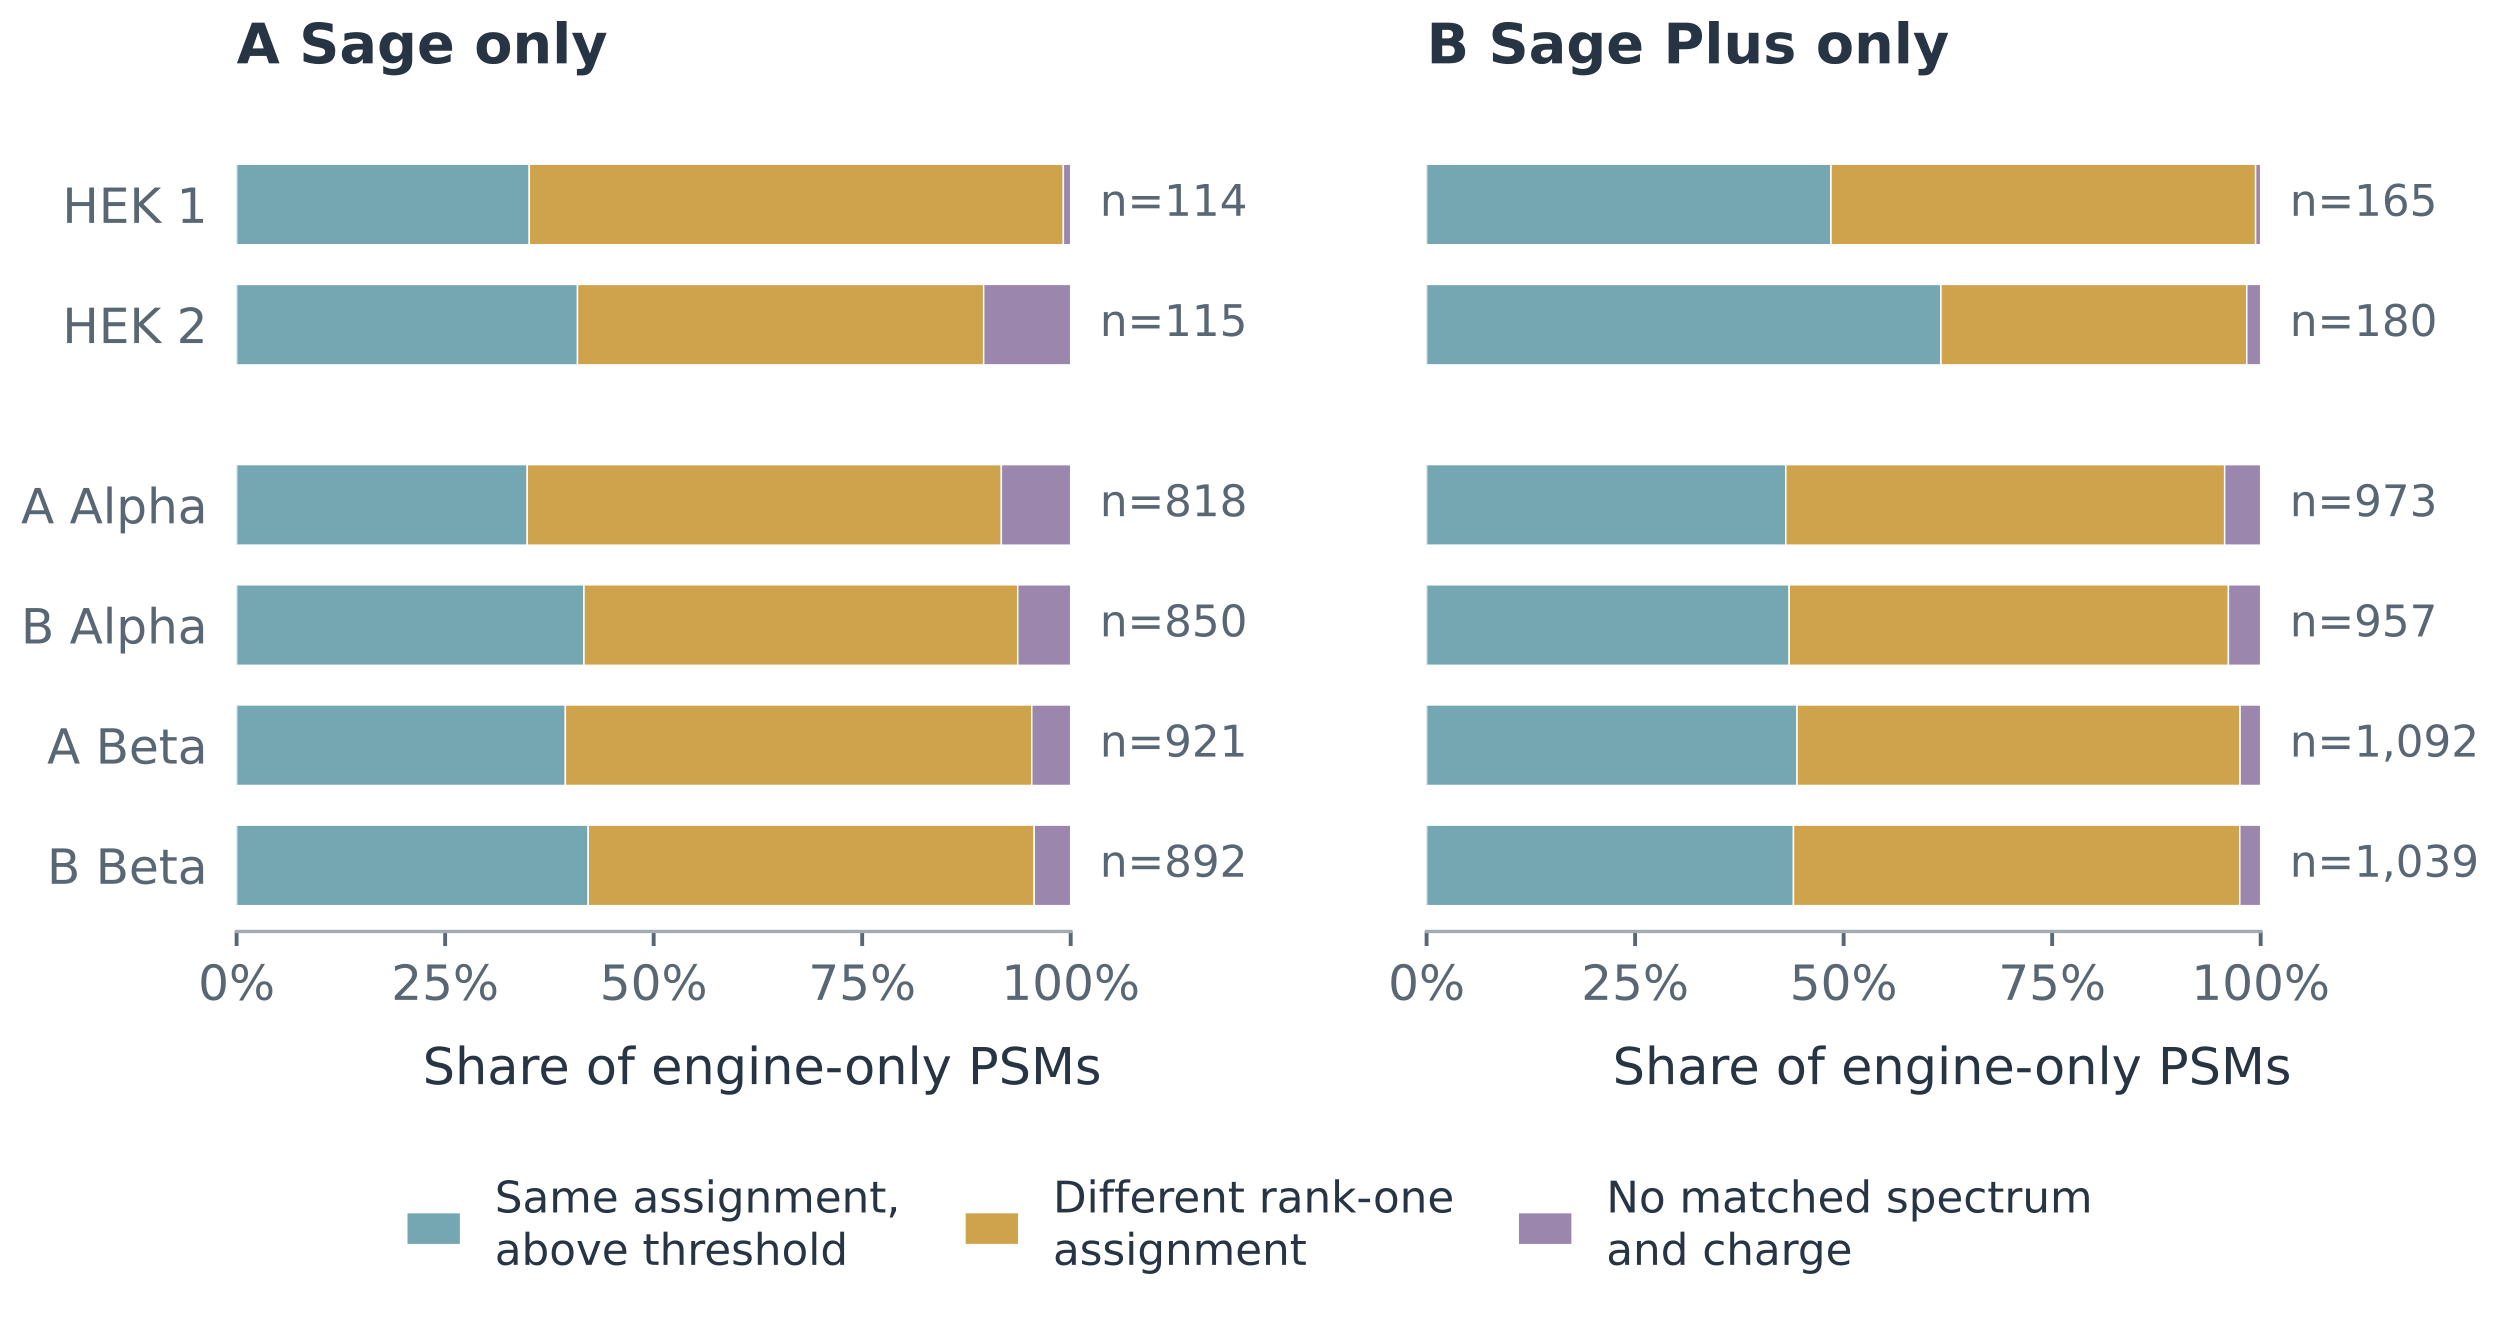
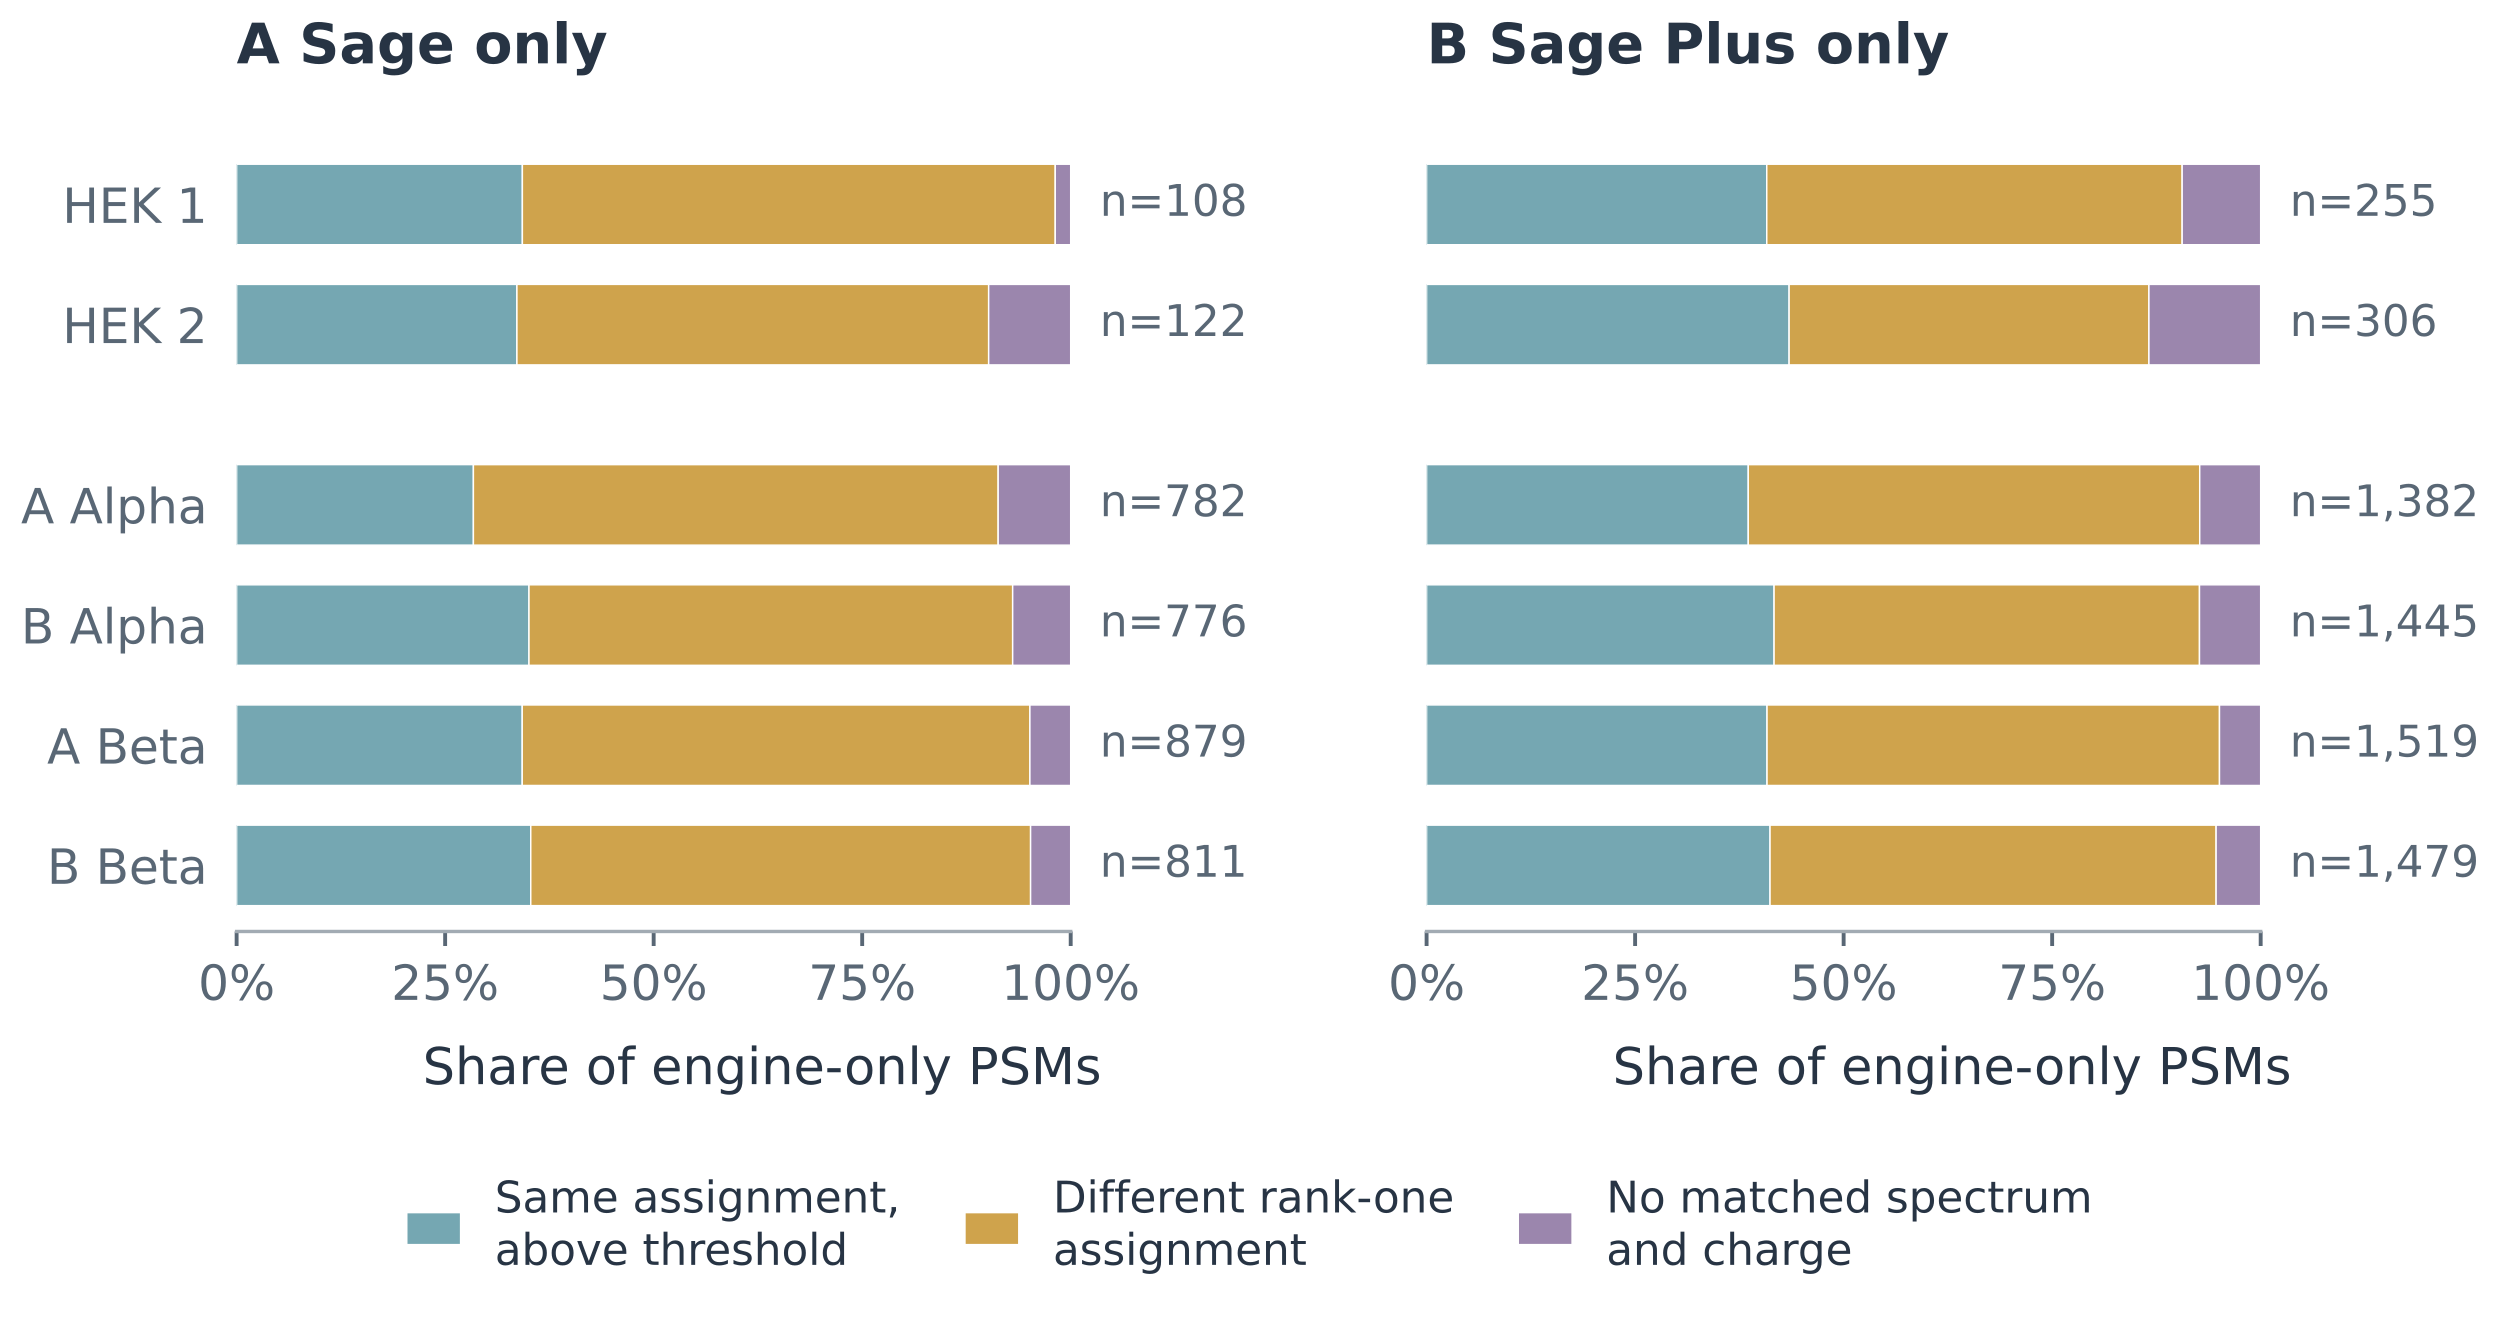
<svg xmlns="http://www.w3.org/2000/svg" xmlns:xlink="http://www.w3.org/1999/xlink" width="515.511pt" height="271.98pt" viewBox="0 0 515.511 271.98" version="1.1">
  <defs>
    <style type="text/css">*{stroke-linejoin: round; stroke-linecap: butt}</style>
  </defs>
  <g id="figure_1">
    <g id="patch_1">
      <path d="M 0 271.98  L 515.511 271.98  L 515.511 0  L 0 0  z " style="fill: #ffffff" />
    </g>
    <g id="axes_1">
      <g id="patch_2">
        <path d="M 48.792 192.074  L 265.501 192.074  L 265.501 26.058  L 48.792 26.058  z " style="fill: #ffffff" />
      </g>
      <g id="matplotlib.axis_1">
        <g id="xtick_1">
          <g id="line2d_1">
            <defs>
              <path id="ma67647b1fe" d="M 0 0  L 0 3  " style="stroke: #596775; stroke-width: 0.8" />
            </defs>
            <g>
              <use xlink:href="#ma67647b1fe" x="48.792" y="192.074" style="fill: #596775; stroke: #596775; stroke-width: 0.8" />
            </g>
          </g>
          <g id="text_1">
            <text style="font-size: 10px; font-family: 'DejaVu Sans'; text-anchor: middle; fill: #596775" x="48.792" y="206.172" transform="rotate(-0 48.79187 206.1719)">0%</text>
          </g>
        </g>
        <g id="xtick_2">
          <g id="line2d_2">
            <g>
              <use xlink:href="#ma67647b1fe" x="91.79" y="192.074" style="fill: #596775; stroke: #596775; stroke-width: 0.8" />
            </g>
          </g>
          <g id="text_2">
            <text style="font-size: 10px; font-family: 'DejaVu Sans'; text-anchor: middle; fill: #596775" x="91.79" y="206.172" transform="rotate(-0 91.78978 206.1719)">25%</text>
          </g>
        </g>
        <g id="xtick_3">
          <g id="line2d_3">
            <g>
              <use xlink:href="#ma67647b1fe" x="134.788" y="192.074" style="fill: #596775; stroke: #596775; stroke-width: 0.8" />
            </g>
          </g>
          <g id="text_3">
            <text style="font-size: 10px; font-family: 'DejaVu Sans'; text-anchor: middle; fill: #596775" x="134.788" y="206.172" transform="rotate(-0 134.7877 206.1719)">50%</text>
          </g>
        </g>
        <g id="xtick_4">
          <g id="line2d_4">
            <g>
              <use xlink:href="#ma67647b1fe" x="177.786" y="192.074" style="fill: #596775; stroke: #596775; stroke-width: 0.8" />
            </g>
          </g>
          <g id="text_4">
            <text style="font-size: 10px; font-family: 'DejaVu Sans'; text-anchor: middle; fill: #596775" x="177.786" y="206.172" transform="rotate(-0 177.7856 206.1719)">75%</text>
          </g>
        </g>
        <g id="xtick_5">
          <g id="line2d_5">
            <g>
              <use xlink:href="#ma67647b1fe" x="220.783" y="192.074" style="fill: #596775; stroke: #596775; stroke-width: 0.8" />
            </g>
          </g>
          <g id="text_5">
            <text style="font-size: 10px; font-family: 'DejaVu Sans'; text-anchor: middle; fill: #596775" x="220.783" y="206.172" transform="rotate(-0 220.7835 206.1719)">100%</text>
          </g>
        </g>
        <g id="text_6">
          <text style="font-size: 10.5px; font-family: 'DejaVu Sans'; text-anchor: middle; fill: #273444" x="157.147" y="223.553" transform="rotate(-0 157.1466 223.5526)">Share of engine-only PSMs</text>
        </g>
      </g>
      <g id="matplotlib.axis_2">
        <g id="ytick_1">
          <g id="line2d_6" />
          <g id="text_7">
            <text style="font-size: 10px; font-family: 'DejaVu Sans'; text-anchor: end; fill: #596775" x="42.792" y="45.963" transform="rotate(-0 42.79187 45.96307)">HEK 1</text>
          </g>
        </g>
        <g id="ytick_2">
          <g id="line2d_7" />
          <g id="text_8">
            <text style="font-size: 10px; font-family: 'DejaVu Sans'; text-anchor: end; fill: #596775" x="42.792" y="70.742" transform="rotate(-0 42.79187 70.74158)">HEK 2</text>
          </g>
        </g>
        <g id="ytick_3">
          <g id="line2d_8" />
          <g id="text_9">
            <text style="font-size: 10px; font-family: 'DejaVu Sans'; text-anchor: end; fill: #596775" x="42.792" y="107.91" transform="rotate(-0 42.79187 107.9097)">A Alpha</text>
          </g>
        </g>
        <g id="ytick_4">
          <g id="line2d_9" />
          <g id="text_10">
            <text style="font-size: 10px; font-family: 'DejaVu Sans'; text-anchor: end; fill: #596775" x="42.792" y="132.688" transform="rotate(-0 42.79187 132.6883)">B Alpha</text>
          </g>
        </g>
        <g id="ytick_5">
          <g id="line2d_10" />
          <g id="text_11">
            <text style="font-size: 10px; font-family: 'DejaVu Sans'; text-anchor: end; fill: #596775" x="42.792" y="157.466" transform="rotate(-0 42.79187 157.4664)">A Beta</text>
          </g>
        </g>
        <g id="ytick_6">
          <g id="line2d_11" />
          <g id="text_12">
            <text style="font-size: 10px; font-family: 'DejaVu Sans'; text-anchor: end; fill: #596775" x="42.792" y="182.245" transform="rotate(-0 42.79187 182.2449)">B Beta</text>
          </g>
        </g>
      </g>
      <g id="patch_3">
-         <path d="M 48.792 33.863  L 109.14 33.863  L 109.14 50.465  L 48.792 50.465  z " clip-path="url(#pd3ae2e9f1e)" style="fill: #75a7b2; stroke: #ffffff; stroke-width: 0.3; stroke-linejoin: miter" />
+         <path d="M 48.792 33.863  L 107.715 33.863  L 107.715 50.465  L 48.792 50.465  z " clip-path="url(#pd3ae2e9f1e)" style="fill: #75a7b2; stroke: #ffffff; stroke-width: 0.3; stroke-linejoin: miter" />
      </g>
      <g id="patch_4">
-         <path d="M 48.792 58.642  L 119.084 58.642  L 119.084 75.244  L 48.792 75.244  z " clip-path="url(#pd3ae2e9f1e)" style="fill: #75a7b2; stroke: #ffffff; stroke-width: 0.3; stroke-linejoin: miter" />
+         <path d="M 48.792 58.642  L 106.592 58.642  L 106.592 75.244  L 48.792 75.244  z " clip-path="url(#pd3ae2e9f1e)" style="fill: #75a7b2; stroke: #ffffff; stroke-width: 0.3; stroke-linejoin: miter" />
      </g>
      <g id="patch_5">
-         <path d="M 48.792 95.81  L 108.716 95.81  L 108.716 112.411  L 48.792 112.411  z " clip-path="url(#pd3ae2e9f1e)" style="fill: #75a7b2; stroke: #ffffff; stroke-width: 0.3; stroke-linejoin: miter" />
+         <path d="M 48.792 95.81  L 97.618 95.81  L 97.618 112.411  L 48.792 112.411  z " clip-path="url(#pd3ae2e9f1e)" style="fill: #75a7b2; stroke: #ffffff; stroke-width: 0.3; stroke-linejoin: miter" />
      </g>
      <g id="patch_6">
-         <path d="M 48.792 120.588  L 120.421 120.588  L 120.421 137.19  L 48.792 137.19  z " clip-path="url(#pd3ae2e9f1e)" style="fill: #75a7b2; stroke: #ffffff; stroke-width: 0.3; stroke-linejoin: miter" />
+         <path d="M 48.792 120.588  L 109.078 120.588  L 109.078 137.19  L 48.792 137.19  z " clip-path="url(#pd3ae2e9f1e)" style="fill: #75a7b2; stroke: #ffffff; stroke-width: 0.3; stroke-linejoin: miter" />
      </g>
      <g id="patch_7">
-         <path d="M 48.792 145.367  L 116.58 145.367  L 116.58 161.968  L 48.792 161.968  z " clip-path="url(#pd3ae2e9f1e)" style="fill: #75a7b2; stroke: #ffffff; stroke-width: 0.3; stroke-linejoin: miter" />
+         <path d="M 48.792 145.367  L 107.688 145.367  L 107.688 161.968  L 48.792 161.968  z " clip-path="url(#pd3ae2e9f1e)" style="fill: #75a7b2; stroke: #ffffff; stroke-width: 0.3; stroke-linejoin: miter" />
      </g>
      <g id="patch_8">
-         <path d="M 48.792 170.145  L 121.291 170.145  L 121.291 186.747  L 48.792 186.747  z " clip-path="url(#pd3ae2e9f1e)" style="fill: #75a7b2; stroke: #ffffff; stroke-width: 0.3; stroke-linejoin: miter" />
+         <path d="M 48.792 170.145  L 109.445 170.145  L 109.445 186.747  L 48.792 186.747  z " clip-path="url(#pd3ae2e9f1e)" style="fill: #75a7b2; stroke: #ffffff; stroke-width: 0.3; stroke-linejoin: miter" />
      </g>
      <g id="patch_9">
-         <path d="M 109.14 33.863  L 219.275 33.863  L 219.275 50.465  L 109.14 50.465  z " clip-path="url(#pd3ae2e9f1e)" style="fill: #cfa34c; stroke: #ffffff; stroke-width: 0.3; stroke-linejoin: miter" />
+         <path d="M 107.715 33.863  L 217.598 33.863  L 217.598 50.465  L 107.715 50.465  z " clip-path="url(#pd3ae2e9f1e)" style="fill: #cfa34c; stroke: #ffffff; stroke-width: 0.3; stroke-linejoin: miter" />
      </g>
      <g id="patch_10">
-         <path d="M 119.084 58.642  L 202.837 58.642  L 202.837 75.244  L 119.084 75.244  z " clip-path="url(#pd3ae2e9f1e)" style="fill: #cfa34c; stroke: #ffffff; stroke-width: 0.3; stroke-linejoin: miter" />
+         <path d="M 106.592 58.642  L 203.866 58.642  L 203.866 75.244  L 106.592 75.244  z " clip-path="url(#pd3ae2e9f1e)" style="fill: #cfa34c; stroke: #ffffff; stroke-width: 0.3; stroke-linejoin: miter" />
      </g>
      <g id="patch_11">
-         <path d="M 108.716 95.81  L 206.486 95.81  L 206.486 112.411  L 108.716 112.411  z " clip-path="url(#pd3ae2e9f1e)" style="fill: #cfa34c; stroke: #ffffff; stroke-width: 0.3; stroke-linejoin: miter" />
+         <path d="M 97.618 95.81  L 205.828 95.81  L 205.828 112.411  L 97.618 112.411  z " clip-path="url(#pd3ae2e9f1e)" style="fill: #cfa34c; stroke: #ffffff; stroke-width: 0.3; stroke-linejoin: miter" />
      </g>
      <g id="patch_12">
-         <path d="M 120.421 120.588  L 209.857 120.588  L 209.857 137.19  L 120.421 137.19  z " clip-path="url(#pd3ae2e9f1e)" style="fill: #cfa34c; stroke: #ffffff; stroke-width: 0.3; stroke-linejoin: miter" />
+         <path d="M 109.078 120.588  L 208.815 120.588  L 208.815 137.19  L 109.078 137.19  z " clip-path="url(#pd3ae2e9f1e)" style="fill: #cfa34c; stroke: #ffffff; stroke-width: 0.3; stroke-linejoin: miter" />
      </g>
      <g id="patch_13">
-         <path d="M 116.58 145.367  L 212.753 145.367  L 212.753 161.968  L 116.58 161.968  z " clip-path="url(#pd3ae2e9f1e)" style="fill: #cfa34c; stroke: #ffffff; stroke-width: 0.3; stroke-linejoin: miter" />
+         <path d="M 107.688 145.367  L 212.37 145.367  L 212.37 161.968  L 107.688 161.968  z " clip-path="url(#pd3ae2e9f1e)" style="fill: #cfa34c; stroke: #ffffff; stroke-width: 0.3; stroke-linejoin: miter" />
      </g>
      <g id="patch_14">
-         <path d="M 121.291 170.145  L 213.264 170.145  L 213.264 186.747  L 121.291 186.747  z " clip-path="url(#pd3ae2e9f1e)" style="fill: #cfa34c; stroke: #ffffff; stroke-width: 0.3; stroke-linejoin: miter" />
+         <path d="M 109.445 170.145  L 212.513 170.145  L 212.513 186.747  L 109.445 186.747  z " clip-path="url(#pd3ae2e9f1e)" style="fill: #cfa34c; stroke: #ffffff; stroke-width: 0.3; stroke-linejoin: miter" />
      </g>
      <g id="patch_15">
-         <path d="M 219.275 33.863  L 220.783 33.863  L 220.783 50.465  L 219.275 50.465  z " clip-path="url(#pd3ae2e9f1e)" style="fill: #9b86ad; stroke: #ffffff; stroke-width: 0.3; stroke-linejoin: miter" />
+         <path d="M 217.598 33.863  L 220.783 33.863  L 220.783 50.465  L 217.598 50.465  z " clip-path="url(#pd3ae2e9f1e)" style="fill: #9b86ad; stroke: #ffffff; stroke-width: 0.3; stroke-linejoin: miter" />
      </g>
      <g id="patch_16">
-         <path d="M 202.837 58.642  L 220.783 58.642  L 220.783 75.244  L 202.837 75.244  z " clip-path="url(#pd3ae2e9f1e)" style="fill: #9b86ad; stroke: #ffffff; stroke-width: 0.3; stroke-linejoin: miter" />
+         <path d="M 203.866 58.642  L 220.783 58.642  L 220.783 75.244  L 203.866 75.244  z " clip-path="url(#pd3ae2e9f1e)" style="fill: #9b86ad; stroke: #ffffff; stroke-width: 0.3; stroke-linejoin: miter" />
      </g>
      <g id="patch_17">
-         <path d="M 206.486 95.81  L 220.783 95.81  L 220.783 112.411  L 206.486 112.411  z " clip-path="url(#pd3ae2e9f1e)" style="fill: #9b86ad; stroke: #ffffff; stroke-width: 0.3; stroke-linejoin: miter" />
+         <path d="M 205.828 95.81  L 220.783 95.81  L 220.783 112.411  L 205.828 112.411  z " clip-path="url(#pd3ae2e9f1e)" style="fill: #9b86ad; stroke: #ffffff; stroke-width: 0.3; stroke-linejoin: miter" />
      </g>
      <g id="patch_18">
-         <path d="M 209.857 120.588  L 220.783 120.588  L 220.783 137.19  L 209.857 137.19  z " clip-path="url(#pd3ae2e9f1e)" style="fill: #9b86ad; stroke: #ffffff; stroke-width: 0.3; stroke-linejoin: miter" />
+         <path d="M 208.815 120.588  L 220.783 120.588  L 220.783 137.19  L 208.815 137.19  z " clip-path="url(#pd3ae2e9f1e)" style="fill: #9b86ad; stroke: #ffffff; stroke-width: 0.3; stroke-linejoin: miter" />
      </g>
      <g id="patch_19">
-         <path d="M 212.753 145.367  L 220.783 145.367  L 220.783 161.968  L 212.753 161.968  z " clip-path="url(#pd3ae2e9f1e)" style="fill: #9b86ad; stroke: #ffffff; stroke-width: 0.3; stroke-linejoin: miter" />
+         <path d="M 212.37 145.367  L 220.783 145.367  L 220.783 161.968  L 212.37 161.968  z " clip-path="url(#pd3ae2e9f1e)" style="fill: #9b86ad; stroke: #ffffff; stroke-width: 0.3; stroke-linejoin: miter" />
      </g>
      <g id="patch_20">
-         <path d="M 213.264 170.145  L 220.783 170.145  L 220.783 186.747  L 213.264 186.747  z " clip-path="url(#pd3ae2e9f1e)" style="fill: #9b86ad; stroke: #ffffff; stroke-width: 0.3; stroke-linejoin: miter" />
+         <path d="M 212.513 170.145  L 220.783 170.145  L 220.783 186.747  L 212.513 186.747  z " clip-path="url(#pd3ae2e9f1e)" style="fill: #9b86ad; stroke: #ffffff; stroke-width: 0.3; stroke-linejoin: miter" />
      </g>
      <g id="patch_21">
        <path d="M 48.792 192.074  L 220.783 192.074  " style="fill: none; stroke: #a2abb3; stroke-width: 0.7; stroke-linejoin: miter; stroke-linecap: square" />
      </g>
      <g id="text_13">
-         <text style="font-size: 9px; font-family: 'DejaVu Sans'; text-anchor: start; fill: #596775" x="226.803" y="44.502" transform="rotate(-0 226.8032 44.50213)">n=114</text>
+         <text style="font-size: 9px; font-family: 'DejaVu Sans'; text-anchor: start; fill: #596775" x="226.803" y="44.502" transform="rotate(-0 226.8032 44.50213)">n=108</text>
      </g>
      <g id="text_14">
-         <text style="font-size: 9px; font-family: 'DejaVu Sans'; text-anchor: start; fill: #596775" x="226.803" y="69.281" transform="rotate(-0 226.8032 69.28065)">n=115</text>
+         <text style="font-size: 9px; font-family: 'DejaVu Sans'; text-anchor: start; fill: #596775" x="226.803" y="69.281" transform="rotate(-0 226.8032 69.28065)">n=122</text>
      </g>
      <g id="text_15">
-         <text style="font-size: 9px; font-family: 'DejaVu Sans'; text-anchor: start; fill: #596775" x="226.803" y="106.448" transform="rotate(-0 226.8032 106.4484)">n=818</text>
+         <text style="font-size: 9px; font-family: 'DejaVu Sans'; text-anchor: start; fill: #596775" x="226.803" y="106.448" transform="rotate(-0 226.8032 106.4484)">n=782</text>
      </g>
      <g id="text_16">
-         <text style="font-size: 9px; font-family: 'DejaVu Sans'; text-anchor: start; fill: #596775" x="226.803" y="131.227" transform="rotate(-0 226.8032 131.2269)">n=850</text>
+         <text style="font-size: 9px; font-family: 'DejaVu Sans'; text-anchor: start; fill: #596775" x="226.803" y="131.227" transform="rotate(-0 226.8032 131.2269)">n=776</text>
      </g>
      <g id="text_17">
-         <text style="font-size: 9px; font-family: 'DejaVu Sans'; text-anchor: start; fill: #596775" x="226.803" y="156.005" transform="rotate(-0 226.8032 156.0054)">n=921</text>
+         <text style="font-size: 9px; font-family: 'DejaVu Sans'; text-anchor: start; fill: #596775" x="226.803" y="156.005" transform="rotate(-0 226.8032 156.0054)">n=879</text>
      </g>
      <g id="text_18">
-         <text style="font-size: 9px; font-family: 'DejaVu Sans'; text-anchor: start; fill: #596775" x="226.803" y="180.784" transform="rotate(-0 226.8032 180.784)">n=892</text>
+         <text style="font-size: 9px; font-family: 'DejaVu Sans'; text-anchor: start; fill: #596775" x="226.803" y="180.784" transform="rotate(-0 226.8032 180.784)">n=811</text>
      </g>
      <g id="text_19">
        <text style="font-weight: 700; font-size: 11.5px; font-family: 'DejaVu Sans'; text-anchor: start; fill: #273444" x="48.792" y="13.058" transform="rotate(-0 48.79187 13.0582)">A  Sage only</text>
      </g>
    </g>
    <g id="axes_2">
      <g id="patch_22">
        <path d="M 294.169 192.074  L 510.879 192.074  L 510.879 26.058  L 294.169 26.058  z " style="fill: #ffffff" />
      </g>
      <g id="matplotlib.axis_3">
        <g id="xtick_6">
          <g id="line2d_12">
            <g>
              <use xlink:href="#ma67647b1fe" x="294.169" y="192.074" style="fill: #596775; stroke: #596775; stroke-width: 0.8" />
            </g>
          </g>
          <g id="text_20">
            <text style="font-size: 10px; font-family: 'DejaVu Sans'; text-anchor: middle; fill: #596775" x="294.169" y="206.172" transform="rotate(-0 294.1693 206.1719)">0%</text>
          </g>
        </g>
        <g id="xtick_7">
          <g id="line2d_13">
            <g>
              <use xlink:href="#ma67647b1fe" x="337.167" y="192.074" style="fill: #596775; stroke: #596775; stroke-width: 0.8" />
            </g>
          </g>
          <g id="text_21">
            <text style="font-size: 10px; font-family: 'DejaVu Sans'; text-anchor: middle; fill: #596775" x="337.167" y="206.172" transform="rotate(-0 337.1672 206.1719)">25%</text>
          </g>
        </g>
        <g id="xtick_8">
          <g id="line2d_14">
            <g>
              <use xlink:href="#ma67647b1fe" x="380.165" y="192.074" style="fill: #596775; stroke: #596775; stroke-width: 0.8" />
            </g>
          </g>
          <g id="text_22">
            <text style="font-size: 10px; font-family: 'DejaVu Sans'; text-anchor: middle; fill: #596775" x="380.165" y="206.172" transform="rotate(-0 380.1651 206.1719)">50%</text>
          </g>
        </g>
        <g id="xtick_9">
          <g id="line2d_15">
            <g>
              <use xlink:href="#ma67647b1fe" x="423.163" y="192.074" style="fill: #596775; stroke: #596775; stroke-width: 0.8" />
            </g>
          </g>
          <g id="text_23">
            <text style="font-size: 10px; font-family: 'DejaVu Sans'; text-anchor: middle; fill: #596775" x="423.163" y="206.172" transform="rotate(-0 423.163 206.1719)">75%</text>
          </g>
        </g>
        <g id="xtick_10">
          <g id="line2d_16">
            <g>
              <use xlink:href="#ma67647b1fe" x="466.161" y="192.074" style="fill: #596775; stroke: #596775; stroke-width: 0.8" />
            </g>
          </g>
          <g id="text_24">
            <text style="font-size: 10px; font-family: 'DejaVu Sans'; text-anchor: middle; fill: #596775" x="466.161" y="206.172" transform="rotate(-0 466.1609 206.1719)">100%</text>
          </g>
        </g>
        <g id="text_25">
          <text style="font-size: 10.5px; font-family: 'DejaVu Sans'; text-anchor: middle; fill: #273444" x="402.524" y="223.553" transform="rotate(-0 402.524 223.5526)">Share of engine-only PSMs</text>
        </g>
      </g>
      <g id="matplotlib.axis_4">
        <g id="ytick_7">
          <g id="line2d_17" />
        </g>
        <g id="ytick_8">
          <g id="line2d_18" />
        </g>
        <g id="ytick_9">
          <g id="line2d_19" />
        </g>
        <g id="ytick_10">
          <g id="line2d_20" />
        </g>
        <g id="ytick_11">
          <g id="line2d_21" />
        </g>
        <g id="ytick_12">
          <g id="line2d_22" />
        </g>
      </g>
      <g id="patch_23">
-         <path d="M 294.169 33.863  L 377.559 33.863  L 377.559 50.465  L 294.169 50.465  z " clip-path="url(#pbf65097b14)" style="fill: #75a7b2; stroke: #ffffff; stroke-width: 0.3; stroke-linejoin: miter" />
+         <path d="M 294.169 33.863  L 364.315 33.863  L 364.315 50.465  L 294.169 50.465  z " clip-path="url(#pbf65097b14)" style="fill: #75a7b2; stroke: #ffffff; stroke-width: 0.3; stroke-linejoin: miter" />
      </g>
      <g id="patch_24">
-         <path d="M 294.169 58.642  L 400.231 58.642  L 400.231 75.244  L 294.169 75.244  z " clip-path="url(#pbf65097b14)" style="fill: #75a7b2; stroke: #ffffff; stroke-width: 0.3; stroke-linejoin: miter" />
+         <path d="M 294.169 58.642  L 368.924 58.642  L 368.924 75.244  L 294.169 75.244  z " clip-path="url(#pbf65097b14)" style="fill: #75a7b2; stroke: #ffffff; stroke-width: 0.3; stroke-linejoin: miter" />
      </g>
      <g id="patch_25">
-         <path d="M 294.169 95.81  L 368.234 95.81  L 368.234 112.411  L 294.169 112.411  z " clip-path="url(#pbf65097b14)" style="fill: #75a7b2; stroke: #ffffff; stroke-width: 0.3; stroke-linejoin: miter" />
+         <path d="M 294.169 95.81  L 360.502 95.81  L 360.502 112.411  L 294.169 112.411  z " clip-path="url(#pbf65097b14)" style="fill: #75a7b2; stroke: #ffffff; stroke-width: 0.3; stroke-linejoin: miter" />
      </g>
      <g id="patch_26">
-         <path d="M 294.169 120.588  L 368.933 120.588  L 368.933 137.19  L 294.169 137.19  z " clip-path="url(#pbf65097b14)" style="fill: #75a7b2; stroke: #ffffff; stroke-width: 0.3; stroke-linejoin: miter" />
+         <path d="M 294.169 120.588  L 365.823 120.588  L 365.823 137.19  L 294.169 137.19  z " clip-path="url(#pbf65097b14)" style="fill: #75a7b2; stroke: #ffffff; stroke-width: 0.3; stroke-linejoin: miter" />
      </g>
      <g id="patch_27">
-         <path d="M 294.169 145.367  L 370.558 145.367  L 370.558 161.968  L 294.169 161.968  z " clip-path="url(#pbf65097b14)" style="fill: #75a7b2; stroke: #ffffff; stroke-width: 0.3; stroke-linejoin: miter" />
+         <path d="M 294.169 145.367  L 364.37 145.367  L 364.37 161.968  L 294.169 161.968  z " clip-path="url(#pbf65097b14)" style="fill: #75a7b2; stroke: #ffffff; stroke-width: 0.3; stroke-linejoin: miter" />
      </g>
      <g id="patch_28">
-         <path d="M 294.169 170.145  L 369.819 170.145  L 369.819 186.747  L 294.169 186.747  z " clip-path="url(#pbf65097b14)" style="fill: #75a7b2; stroke: #ffffff; stroke-width: 0.3; stroke-linejoin: miter" />
+         <path d="M 294.169 170.145  L 364.989 170.145  L 364.989 186.747  L 294.169 186.747  z " clip-path="url(#pbf65097b14)" style="fill: #75a7b2; stroke: #ffffff; stroke-width: 0.3; stroke-linejoin: miter" />
      </g>
      <g id="patch_29">
-         <path d="M 377.559 33.863  L 465.119 33.863  L 465.119 50.465  L 377.559 50.465  z " clip-path="url(#pbf65097b14)" style="fill: #cfa34c; stroke: #ffffff; stroke-width: 0.3; stroke-linejoin: miter" />
+         <path d="M 364.315 33.863  L 449.973 33.863  L 449.973 50.465  L 364.315 50.465  z " clip-path="url(#pbf65097b14)" style="fill: #cfa34c; stroke: #ffffff; stroke-width: 0.3; stroke-linejoin: miter" />
      </g>
      <g id="patch_30">
-         <path d="M 400.231 58.642  L 463.294 58.642  L 463.294 75.244  L 400.231 75.244  z " clip-path="url(#pbf65097b14)" style="fill: #cfa34c; stroke: #ffffff; stroke-width: 0.3; stroke-linejoin: miter" />
+         <path d="M 368.924 58.642  L 443.116 58.642  L 443.116 75.244  L 368.924 75.244  z " clip-path="url(#pbf65097b14)" style="fill: #cfa34c; stroke: #ffffff; stroke-width: 0.3; stroke-linejoin: miter" />
      </g>
      <g id="patch_31">
-         <path d="M 368.234 95.81  L 458.737 95.81  L 458.737 112.411  L 368.234 112.411  z " clip-path="url(#pbf65097b14)" style="fill: #cfa34c; stroke: #ffffff; stroke-width: 0.3; stroke-linejoin: miter" />
+         <path d="M 360.502 95.81  L 453.591 95.81  L 453.591 112.411  L 360.502 112.411  z " clip-path="url(#pbf65097b14)" style="fill: #cfa34c; stroke: #ffffff; stroke-width: 0.3; stroke-linejoin: miter" />
      </g>
      <g id="patch_32">
-         <path d="M 368.933 120.588  L 459.511 120.588  L 459.511 137.19  L 368.933 137.19  z " clip-path="url(#pbf65097b14)" style="fill: #cfa34c; stroke: #ffffff; stroke-width: 0.3; stroke-linejoin: miter" />
+         <path d="M 365.823 120.588  L 453.544 120.588  L 453.544 137.19  L 365.823 137.19  z " clip-path="url(#pbf65097b14)" style="fill: #cfa34c; stroke: #ffffff; stroke-width: 0.3; stroke-linejoin: miter" />
      </g>
      <g id="patch_33">
-         <path d="M 370.558 145.367  L 461.908 145.367  L 461.908 161.968  L 370.558 161.968  z " clip-path="url(#pbf65097b14)" style="fill: #cfa34c; stroke: #ffffff; stroke-width: 0.3; stroke-linejoin: miter" />
+         <path d="M 364.37 145.367  L 457.669 145.367  L 457.669 161.968  L 364.37 161.968  z " clip-path="url(#pbf65097b14)" style="fill: #cfa34c; stroke: #ffffff; stroke-width: 0.3; stroke-linejoin: miter" />
      </g>
      <g id="patch_34">
-         <path d="M 369.819 170.145  L 461.857 170.145  L 461.857 186.747  L 369.819 186.747  z " clip-path="url(#pbf65097b14)" style="fill: #cfa34c; stroke: #ffffff; stroke-width: 0.3; stroke-linejoin: miter" />
+         <path d="M 364.989 170.145  L 456.974 170.145  L 456.974 186.747  L 364.989 186.747  z " clip-path="url(#pbf65097b14)" style="fill: #cfa34c; stroke: #ffffff; stroke-width: 0.3; stroke-linejoin: miter" />
      </g>
      <g id="patch_35">
-         <path d="M 465.119 33.863  L 466.161 33.863  L 466.161 50.465  L 465.119 50.465  z " clip-path="url(#pbf65097b14)" style="fill: #9b86ad; stroke: #ffffff; stroke-width: 0.3; stroke-linejoin: miter" />
+         <path d="M 449.973 33.863  L 466.161 33.863  L 466.161 50.465  L 449.973 50.465  z " clip-path="url(#pbf65097b14)" style="fill: #9b86ad; stroke: #ffffff; stroke-width: 0.3; stroke-linejoin: miter" />
      </g>
      <g id="patch_36">
-         <path d="M 463.294 58.642  L 466.161 58.642  L 466.161 75.244  L 463.294 75.244  z " clip-path="url(#pbf65097b14)" style="fill: #9b86ad; stroke: #ffffff; stroke-width: 0.3; stroke-linejoin: miter" />
+         <path d="M 443.116 58.642  L 466.161 58.642  L 466.161 75.244  L 443.116 75.244  z " clip-path="url(#pbf65097b14)" style="fill: #9b86ad; stroke: #ffffff; stroke-width: 0.3; stroke-linejoin: miter" />
      </g>
      <g id="patch_37">
-         <path d="M 458.737 95.81  L 466.161 95.81  L 466.161 112.411  L 458.737 112.411  z " clip-path="url(#pbf65097b14)" style="fill: #9b86ad; stroke: #ffffff; stroke-width: 0.3; stroke-linejoin: miter" />
+         <path d="M 453.591 95.81  L 466.161 95.81  L 466.161 112.411  L 453.591 112.411  z " clip-path="url(#pbf65097b14)" style="fill: #9b86ad; stroke: #ffffff; stroke-width: 0.3; stroke-linejoin: miter" />
      </g>
      <g id="patch_38">
-         <path d="M 459.511 120.588  L 466.161 120.588  L 466.161 137.19  L 459.511 137.19  z " clip-path="url(#pbf65097b14)" style="fill: #9b86ad; stroke: #ffffff; stroke-width: 0.3; stroke-linejoin: miter" />
+         <path d="M 453.544 120.588  L 466.161 120.588  L 466.161 137.19  L 453.544 137.19  z " clip-path="url(#pbf65097b14)" style="fill: #9b86ad; stroke: #ffffff; stroke-width: 0.3; stroke-linejoin: miter" />
      </g>
      <g id="patch_39">
-         <path d="M 461.908 145.367  L 466.161 145.367  L 466.161 161.968  L 461.908 161.968  z " clip-path="url(#pbf65097b14)" style="fill: #9b86ad; stroke: #ffffff; stroke-width: 0.3; stroke-linejoin: miter" />
+         <path d="M 457.669 145.367  L 466.161 145.367  L 466.161 161.968  L 457.669 161.968  z " clip-path="url(#pbf65097b14)" style="fill: #9b86ad; stroke: #ffffff; stroke-width: 0.3; stroke-linejoin: miter" />
      </g>
      <g id="patch_40">
-         <path d="M 461.857 170.145  L 466.161 170.145  L 466.161 186.747  L 461.857 186.747  z " clip-path="url(#pbf65097b14)" style="fill: #9b86ad; stroke: #ffffff; stroke-width: 0.3; stroke-linejoin: miter" />
+         <path d="M 456.974 170.145  L 466.161 170.145  L 466.161 186.747  L 456.974 186.747  z " clip-path="url(#pbf65097b14)" style="fill: #9b86ad; stroke: #ffffff; stroke-width: 0.3; stroke-linejoin: miter" />
      </g>
      <g id="patch_41">
        <path d="M 294.169 192.074  L 466.161 192.074  " style="fill: none; stroke: #a2abb3; stroke-width: 0.7; stroke-linejoin: miter; stroke-linecap: square" />
      </g>
      <g id="text_26">
-         <text style="font-size: 9px; font-family: 'DejaVu Sans'; text-anchor: start; fill: #596775" x="472.181" y="44.502" transform="rotate(-0 472.1806 44.50213)">n=165</text>
+         <text style="font-size: 9px; font-family: 'DejaVu Sans'; text-anchor: start; fill: #596775" x="472.181" y="44.502" transform="rotate(-0 472.1806 44.50213)">n=255</text>
      </g>
      <g id="text_27">
-         <text style="font-size: 9px; font-family: 'DejaVu Sans'; text-anchor: start; fill: #596775" x="472.181" y="69.281" transform="rotate(-0 472.1806 69.28065)">n=180</text>
+         <text style="font-size: 9px; font-family: 'DejaVu Sans'; text-anchor: start; fill: #596775" x="472.181" y="69.281" transform="rotate(-0 472.1806 69.28065)">n=306</text>
      </g>
      <g id="text_28">
-         <text style="font-size: 9px; font-family: 'DejaVu Sans'; text-anchor: start; fill: #596775" x="472.181" y="106.448" transform="rotate(-0 472.1806 106.4484)">n=973</text>
+         <text style="font-size: 9px; font-family: 'DejaVu Sans'; text-anchor: start; fill: #596775" x="472.181" y="106.448" transform="rotate(-0 472.1806 106.4484)">n=1,382</text>
      </g>
      <g id="text_29">
-         <text style="font-size: 9px; font-family: 'DejaVu Sans'; text-anchor: start; fill: #596775" x="472.181" y="131.227" transform="rotate(-0 472.1806 131.2269)">n=957</text>
+         <text style="font-size: 9px; font-family: 'DejaVu Sans'; text-anchor: start; fill: #596775" x="472.181" y="131.227" transform="rotate(-0 472.1806 131.2269)">n=1,445</text>
      </g>
      <g id="text_30">
-         <text style="font-size: 9px; font-family: 'DejaVu Sans'; text-anchor: start; fill: #596775" x="472.181" y="156.005" transform="rotate(-0 472.1806 156.0054)">n=1,092</text>
+         <text style="font-size: 9px; font-family: 'DejaVu Sans'; text-anchor: start; fill: #596775" x="472.181" y="156.005" transform="rotate(-0 472.1806 156.0054)">n=1,519</text>
      </g>
      <g id="text_31">
-         <text style="font-size: 9px; font-family: 'DejaVu Sans'; text-anchor: start; fill: #596775" x="472.181" y="180.784" transform="rotate(-0 472.1806 180.784)">n=1,039</text>
+         <text style="font-size: 9px; font-family: 'DejaVu Sans'; text-anchor: start; fill: #596775" x="472.181" y="180.784" transform="rotate(-0 472.1806 180.784)">n=1,479</text>
      </g>
      <g id="text_32">
        <text style="font-weight: 700; font-size: 11.5px; font-family: 'DejaVu Sans'; text-anchor: start; fill: #273444" x="294.169" y="13.058" transform="rotate(-0 294.1693 13.0582)">B  Sage Plus only</text>
      </g>
    </g>
    <g id="legend_1">
      <g id="patch_42">
        <path d="M 84.028 256.497  L 94.828 256.497  L 94.828 250.197  L 84.028 250.197  z " style="fill: #75a7b2" />
      </g>
      <g id="text_33">
        <text style="font-size: 9px; font-family: 'DejaVu Sans'; fill: #273444" transform="translate(102.0283 250.0146)">Same assignment,</text>
        <text style="font-size: 9px; font-family: 'DejaVu Sans'; fill: #273444" transform="translate(102.0283 260.817)">above threshold</text>
      </g>
      <g id="patch_43">
        <path d="M 199.128 256.497  L 209.928 256.497  L 209.928 250.197  L 199.128 250.197  z " style="fill: #cfa34c" />
      </g>
      <g id="text_34">
        <text style="font-size: 9px; font-family: 'DejaVu Sans'; fill: #273444" transform="translate(217.1284 250.0146)">Different rank-one</text>
        <text style="font-size: 9px; font-family: 'DejaVu Sans'; fill: #273444" transform="translate(217.1284 260.817)">assignment</text>
      </g>
      <g id="patch_44">
        <path d="M 313.222 256.497  L 324.022 256.497  L 324.022 250.197  L 313.222 250.197  z " style="fill: #9b86ad" />
      </g>
      <g id="text_35">
        <text style="font-size: 9px; font-family: 'DejaVu Sans'; fill: #273444" transform="translate(331.2217 250.0146)">No matched spectrum</text>
        <text style="font-size: 9px; font-family: 'DejaVu Sans'; fill: #273444" transform="translate(331.2217 260.817)">and charge</text>
      </g>
    </g>
  </g>
  <defs>
    <clipPath id="pd3ae2e9f1e">
      <rect x="48.792" y="26.058" width="216.709" height="166.016" />
    </clipPath>
    <clipPath id="pbf65097b14">
      <rect x="294.169" y="26.058" width="216.709" height="166.016" />
    </clipPath>
  </defs>
</svg>
